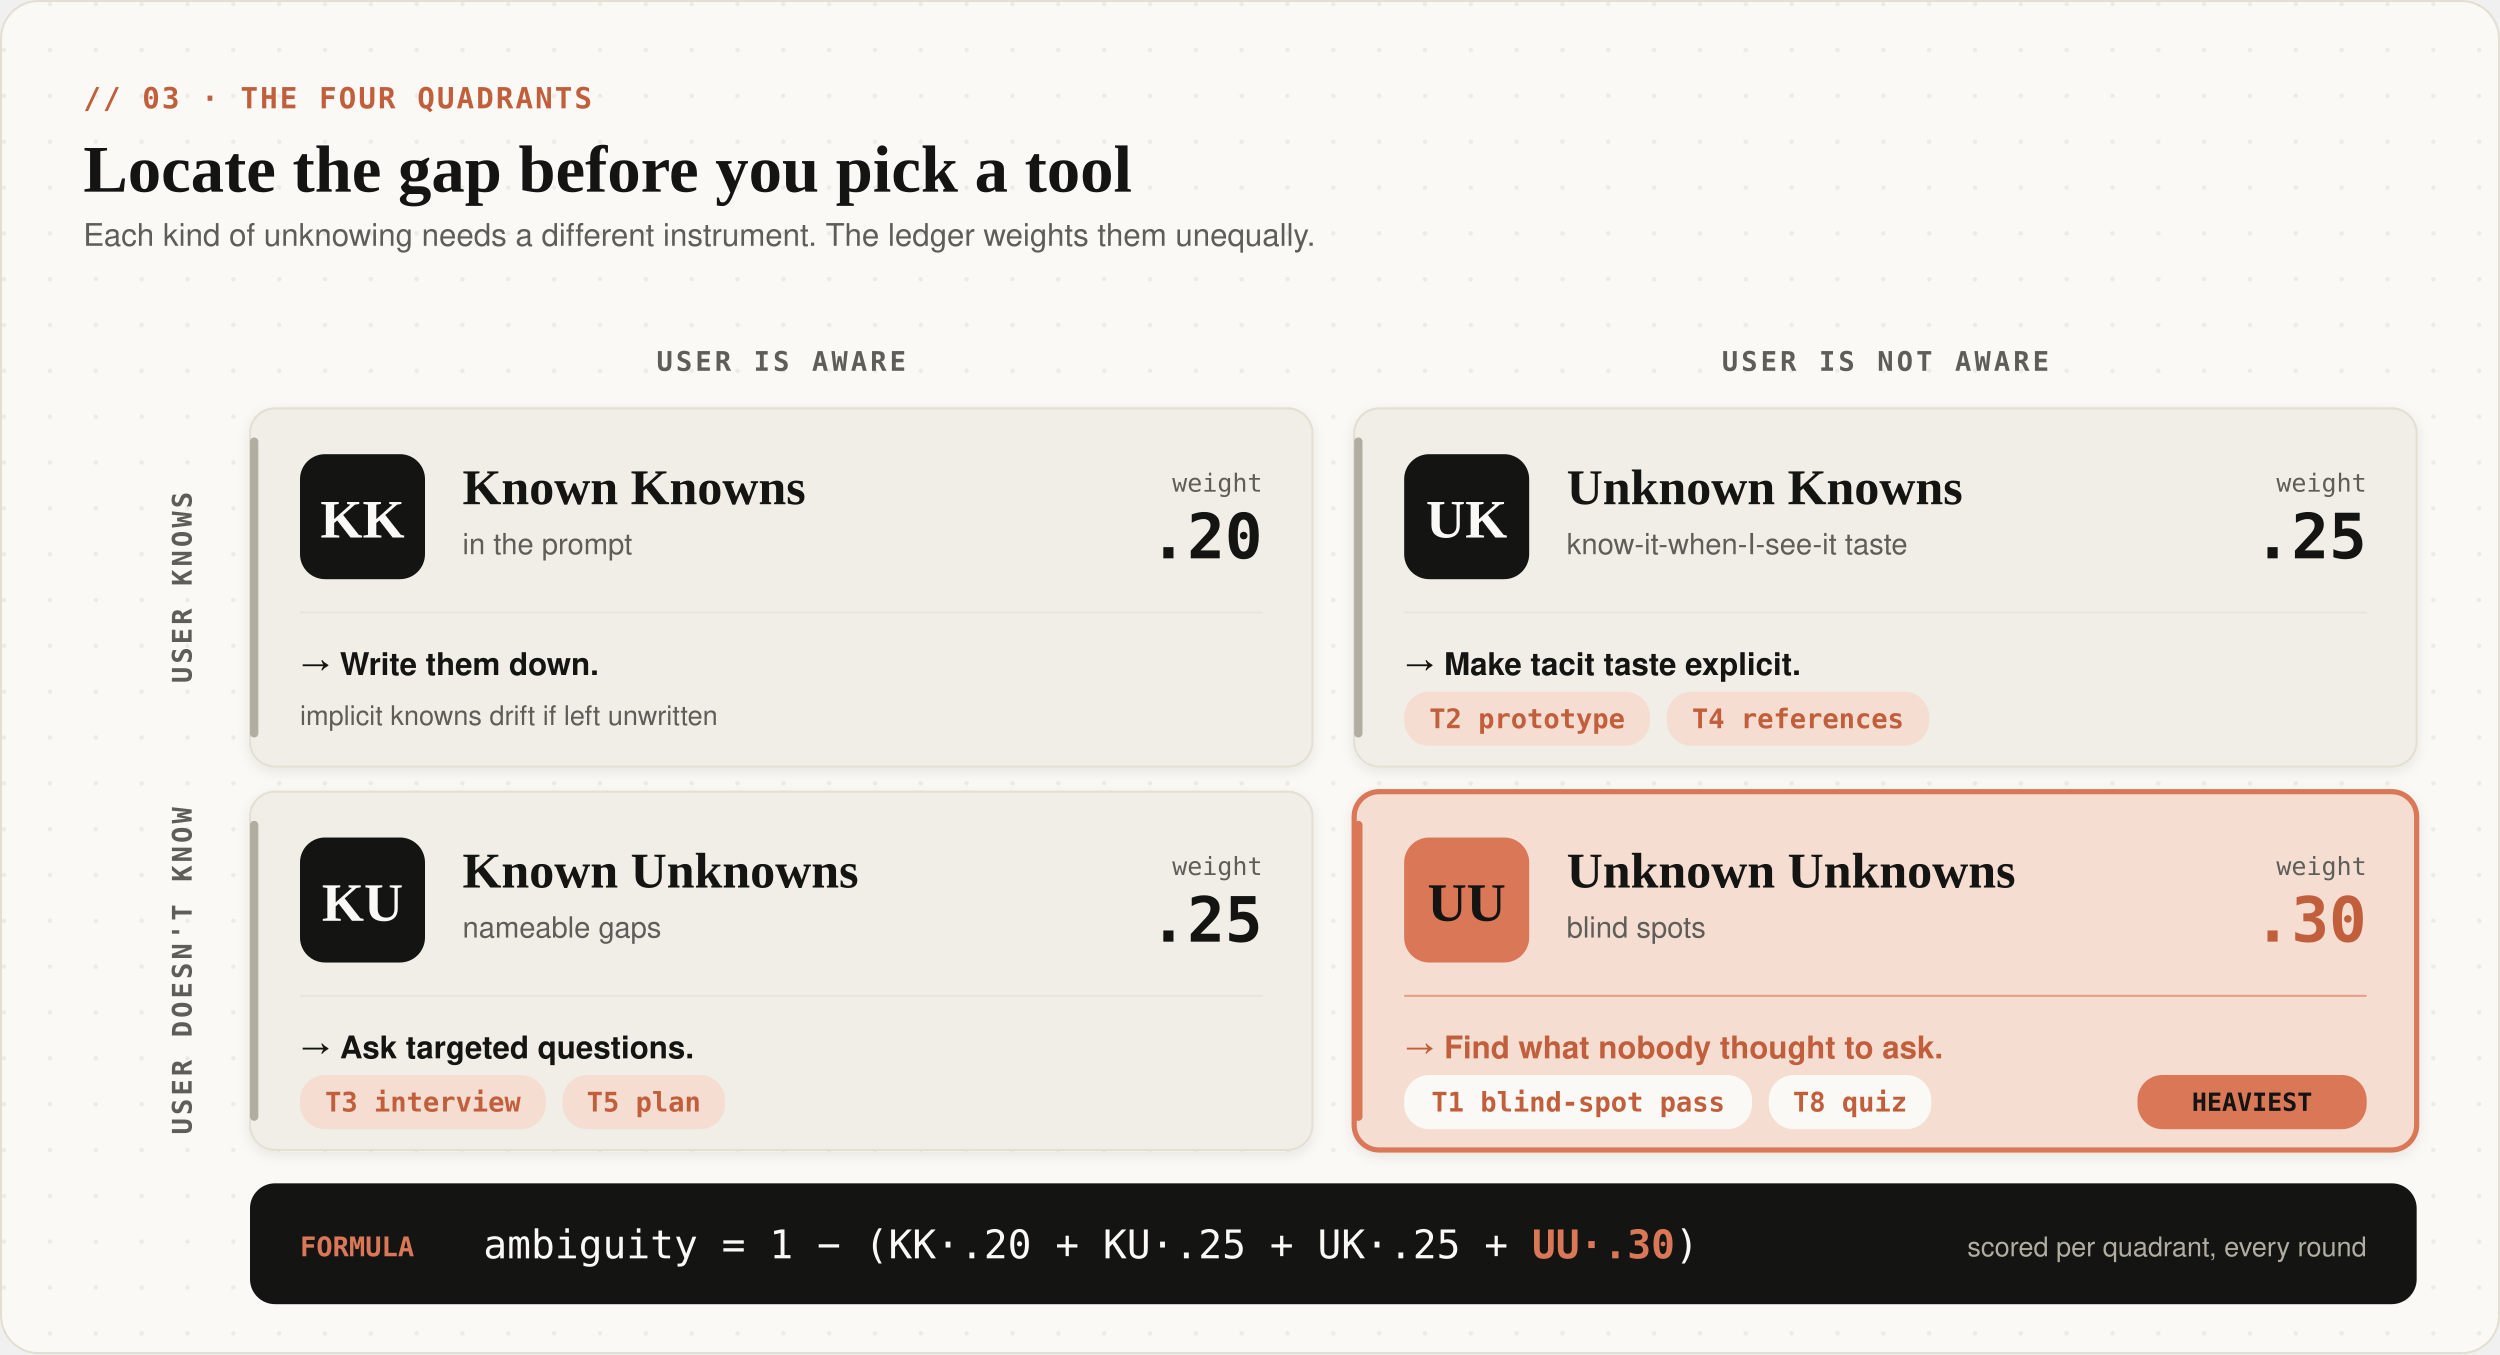
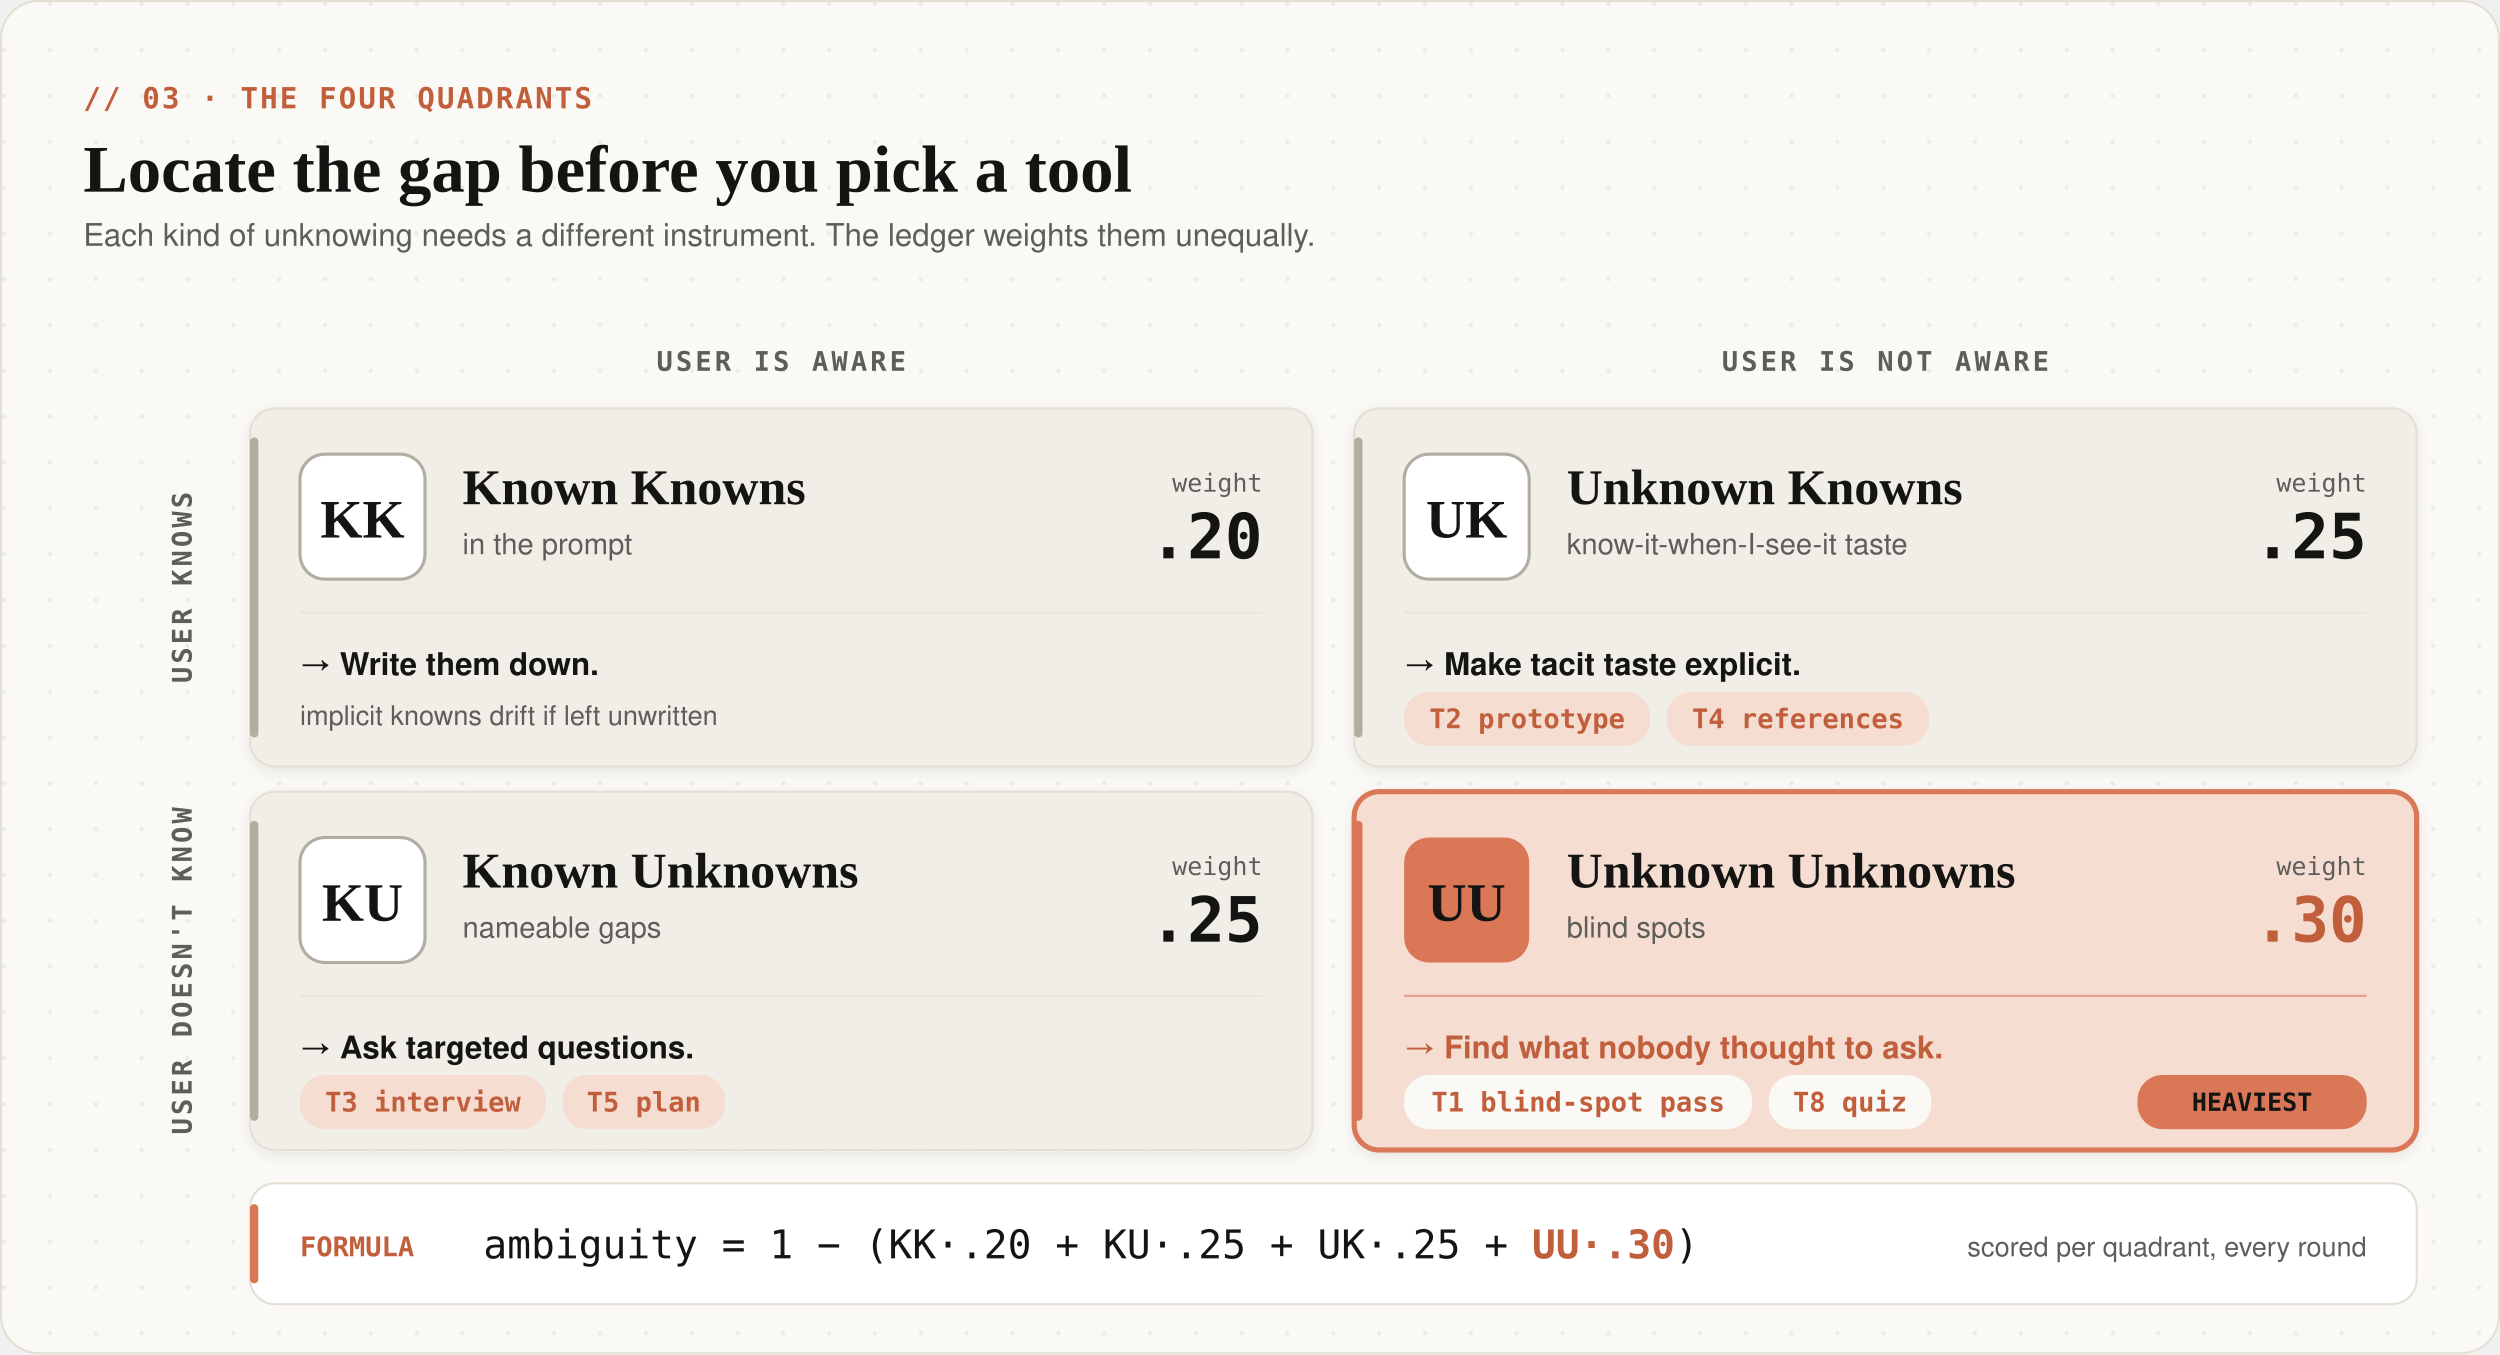
<svg xmlns="http://www.w3.org/2000/svg" width="1200" height="650" viewBox="0 0 1200 650" role="img" aria-labelledby="t d">
  <defs>
    <marker id="ah" viewBox="0 0 10 10" refX="8" refY="5" markerWidth="8" markerHeight="8" orient="auto-start-reverse">
      <path d="M1 1L9 5L1 9z" fill="#D97757" />
    </marker>
    <marker id="ahc" viewBox="0 0 10 10" refX="8" refY="5" markerWidth="7" markerHeight="7" orient="auto-start-reverse">
      <path d="M1 1L9 5L1 9z" fill="#B1ADA1" />
    </marker>
    <filter id="sh" x="-5%" y="-5%" width="110%" height="120%">
      <feDropShadow dx="0" dy="2" stdDeviation="3" flood-color="#141413" flood-opacity="0.08" />
    </filter>
    <pattern id="dots" width="22" height="22" patternUnits="userSpaceOnUse">
      <circle cx="2" cy="2" r="1.1" fill="#B1ADA1" opacity="0.35" />
    </pattern>
  </defs>
  <rect x="0.5" y="0.5" width="1199" height="649" rx="18" fill="#FAF9F5" stroke="#E3DFD3" />
  <rect x="0.5" y="0.5" width="1199" height="649" rx="18" fill="url(#dots)" opacity="0.5" />
  <text x="40" y="52" font-family="ui-monospace, SFMono-Regular, Menlo, Consolas, monospace" font-size="14" font-weight="700" fill="#C15F3C" letter-spacing="1">// 03 · THE FOUR QUADRANTS</text>
  <text x="40" y="92" font-family="Georgia, 'Times New Roman', serif" font-size="32" font-weight="700" fill="#141413">Locate the gap before you pick a tool</text>
  <text x="40" y="118" font-family="-apple-system, 'Segoe UI', Helvetica, Arial, sans-serif" font-size="15" fill="#5E5D59">Each kind of unknowing needs a different instrument. The ledger weights them unequally.</text>
  <text x="375.0" y="178" font-family="ui-monospace, SFMono-Regular, Menlo, Consolas, monospace" font-size="13" font-weight="700" fill="#5E5D59" text-anchor="middle" letter-spacing="1.5">USER IS AWARE</text>
  <text x="905.0" y="178" font-family="ui-monospace, SFMono-Regular, Menlo, Consolas, monospace" font-size="13" font-weight="700" fill="#5E5D59" text-anchor="middle" letter-spacing="1.5">USER IS NOT AWARE</text>
  <text x="92" y="282.0" font-family="ui-monospace, SFMono-Regular, Menlo, Consolas, monospace" font-size="13" font-weight="700" fill="#5E5D59" text-anchor="middle" letter-spacing="1.5" transform="rotate(-90 92 282.0)">USER KNOWS</text>
  <text x="92" y="466.0" font-family="ui-monospace, SFMono-Regular, Menlo, Consolas, monospace" font-size="13" font-weight="700" fill="#5E5D59" text-anchor="middle" letter-spacing="1.5" transform="rotate(-90 92 466.0)">USER DOESN'T KNOW</text>
  <rect x="120" y="196" width="510" height="172" rx="12" fill="#F0EEE6" stroke="#E3DFD3" stroke-width="1" filter="url(#sh)" />
  <rect x="120" y="210" width="4" height="144" rx="2" fill="#B1ADA1" />
-   <rect x="144" y="218" width="60" height="60" rx="12" fill="#141413" />
-   <text x="174" y="258" font-family="Georgia, 'Times New Roman', serif" font-size="26" font-weight="700" fill="#FAF9F5" text-anchor="middle">KK</text>
+   <rect x="144" y="218" width="60" height="60" rx="12" fill="#FFFFFF" stroke="#B1ADA1" stroke-width="1.5" />
+   <text x="174" y="258" font-family="Georgia, 'Times New Roman', serif" font-size="26" font-weight="700" fill="#141413" text-anchor="middle">KK</text>
  <text x="222" y="242" font-family="Georgia, 'Times New Roman', serif" font-size="24" font-weight="700" fill="#141413">Known Knowns</text>
  <text x="222" y="266" font-family="-apple-system, 'Segoe UI', Helvetica, Arial, sans-serif" font-size="14" fill="#5E5D59">in the prompt</text>
  <text x="606" y="236" font-family="ui-monospace, SFMono-Regular, Menlo, Consolas, monospace" font-size="12" fill="#5E5D59" text-anchor="end">weight</text>
  <text x="606" y="268" font-family="ui-monospace, SFMono-Regular, Menlo, Consolas, monospace" font-size="30" font-weight="700" fill="#141413" text-anchor="end">.20</text>
  <path d="M144 294H606" stroke="#E3DFD3" stroke-width="1" stroke-opacity="0.6" />
  <text x="144" y="324" font-family="-apple-system, 'Segoe UI', Helvetica, Arial, sans-serif" font-size="15" font-weight="700" fill="#141413">→ Write them down.</text>
  <text x="144" y="348" font-family="-apple-system, 'Segoe UI', Helvetica, Arial, sans-serif" font-size="13" fill="#5E5D59">implicit knowns drift if left unwritten</text>
  <rect x="650" y="196" width="510" height="172" rx="12" fill="#F0EEE6" stroke="#E3DFD3" stroke-width="1" filter="url(#sh)" />
  <rect x="650" y="210" width="4" height="144" rx="2" fill="#B1ADA1" />
-   <rect x="674" y="218" width="60" height="60" rx="12" fill="#141413" />
-   <text x="704" y="258" font-family="Georgia, 'Times New Roman', serif" font-size="26" font-weight="700" fill="#FAF9F5" text-anchor="middle">UK</text>
+   <rect x="674" y="218" width="60" height="60" rx="12" fill="#FFFFFF" stroke="#B1ADA1" stroke-width="1.5" />
+   <text x="704" y="258" font-family="Georgia, 'Times New Roman', serif" font-size="26" font-weight="700" fill="#141413" text-anchor="middle">UK</text>
  <text x="752" y="242" font-family="Georgia, 'Times New Roman', serif" font-size="24" font-weight="700" fill="#141413">Unknown Knowns</text>
  <text x="752" y="266" font-family="-apple-system, 'Segoe UI', Helvetica, Arial, sans-serif" font-size="14" fill="#5E5D59">know-it-when-I-see-it taste</text>
  <text x="1136" y="236" font-family="ui-monospace, SFMono-Regular, Menlo, Consolas, monospace" font-size="12" fill="#5E5D59" text-anchor="end">weight</text>
  <text x="1136" y="268" font-family="ui-monospace, SFMono-Regular, Menlo, Consolas, monospace" font-size="30" font-weight="700" fill="#141413" text-anchor="end">.25</text>
  <path d="M674 294H1136" stroke="#E3DFD3" stroke-width="1" stroke-opacity="0.6" />
  <text x="674" y="324" font-family="-apple-system, 'Segoe UI', Helvetica, Arial, sans-serif" font-size="15" font-weight="700" fill="#141413">→ Make tacit taste explicit.</text>
  <rect x="674" y="332" width="118" height="26" rx="12" fill="#F5DDD1" />
  <text x="733.0" y="349.55" font-family="ui-monospace, SFMono-Regular, Menlo, Consolas, monospace" font-size="13" font-weight="700" fill="#C15F3C" text-anchor="middle">T2 prototype</text>
  <rect x="800" y="332" width="126" height="26" rx="12" fill="#F5DDD1" />
  <text x="863.0" y="349.55" font-family="ui-monospace, SFMono-Regular, Menlo, Consolas, monospace" font-size="13" font-weight="700" fill="#C15F3C" text-anchor="middle">T4 references</text>
  <rect x="120" y="380" width="510" height="172" rx="12" fill="#F0EEE6" stroke="#E3DFD3" stroke-width="1" filter="url(#sh)" />
  <rect x="120" y="394" width="4" height="144" rx="2" fill="#B1ADA1" />
-   <rect x="144" y="402" width="60" height="60" rx="12" fill="#141413" />
-   <text x="174" y="442" font-family="Georgia, 'Times New Roman', serif" font-size="26" font-weight="700" fill="#FAF9F5" text-anchor="middle">KU</text>
+   <rect x="144" y="402" width="60" height="60" rx="12" fill="#FFFFFF" stroke="#B1ADA1" stroke-width="1.5" />
+   <text x="174" y="442" font-family="Georgia, 'Times New Roman', serif" font-size="26" font-weight="700" fill="#141413" text-anchor="middle">KU</text>
  <text x="222" y="426" font-family="Georgia, 'Times New Roman', serif" font-size="24" font-weight="700" fill="#141413">Known Unknowns</text>
  <text x="222" y="450" font-family="-apple-system, 'Segoe UI', Helvetica, Arial, sans-serif" font-size="14" fill="#5E5D59">nameable gaps</text>
  <text x="606" y="420" font-family="ui-monospace, SFMono-Regular, Menlo, Consolas, monospace" font-size="12" fill="#5E5D59" text-anchor="end">weight</text>
  <text x="606" y="452" font-family="ui-monospace, SFMono-Regular, Menlo, Consolas, monospace" font-size="30" font-weight="700" fill="#141413" text-anchor="end">.25</text>
  <path d="M144 478H606" stroke="#E3DFD3" stroke-width="1" stroke-opacity="0.6" />
  <text x="144" y="508" font-family="-apple-system, 'Segoe UI', Helvetica, Arial, sans-serif" font-size="15" font-weight="700" fill="#141413">→ Ask targeted questions.</text>
  <rect x="144" y="516" width="118" height="26" rx="12" fill="#F5DDD1" />
  <text x="203.0" y="533.55" font-family="ui-monospace, SFMono-Regular, Menlo, Consolas, monospace" font-size="13" font-weight="700" fill="#C15F3C" text-anchor="middle">T3 interview</text>
  <rect x="270" y="516" width="78" height="26" rx="12" fill="#F5DDD1" />
  <text x="309.0" y="533.55" font-family="ui-monospace, SFMono-Regular, Menlo, Consolas, monospace" font-size="13" font-weight="700" fill="#C15F3C" text-anchor="middle">T5 plan</text>
  <rect x="650" y="380" width="510" height="172" rx="12" fill="#F5DDD1" stroke="#D97757" stroke-width="2.5" filter="url(#sh)" />
  <rect x="650" y="394" width="4" height="144" rx="2" fill="#D97757" />
  <rect x="674" y="402" width="60" height="60" rx="12" fill="#D97757" />
  <text x="704" y="442" font-family="Georgia, 'Times New Roman', serif" font-size="26" font-weight="700" fill="#141413" text-anchor="middle">UU</text>
  <text x="752" y="426" font-family="Georgia, 'Times New Roman', serif" font-size="24" font-weight="700" fill="#141413">Unknown Unknowns</text>
  <text x="752" y="450" font-family="-apple-system, 'Segoe UI', Helvetica, Arial, sans-serif" font-size="14" fill="#5E5D59">blind spots</text>
  <text x="1136" y="420" font-family="ui-monospace, SFMono-Regular, Menlo, Consolas, monospace" font-size="12" fill="#5E5D59" text-anchor="end">weight</text>
  <text x="1136" y="452" font-family="ui-monospace, SFMono-Regular, Menlo, Consolas, monospace" font-size="30" font-weight="700" fill="#C15F3C" text-anchor="end">.30</text>
  <path d="M674 478H1136" stroke="#D97757" stroke-width="1" stroke-opacity="0.6" />
  <text x="674" y="508" font-family="-apple-system, 'Segoe UI', Helvetica, Arial, sans-serif" font-size="15" font-weight="700" fill="#C15F3C">→ Find what nobody thought to ask.</text>
  <rect x="674" y="516" width="167" height="26" rx="12" fill="#FAF9F5" />
  <text x="757.5" y="533.55" font-family="ui-monospace, SFMono-Regular, Menlo, Consolas, monospace" font-size="13" font-weight="700" fill="#C15F3C" text-anchor="middle">T1 blind-spot pass</text>
  <rect x="849" y="516" width="78" height="26" rx="12" fill="#FAF9F5" />
  <text x="888.0" y="533.55" font-family="ui-monospace, SFMono-Regular, Menlo, Consolas, monospace" font-size="13" font-weight="700" fill="#C15F3C" text-anchor="middle">T8 quiz</text>
  <rect x="1026" y="516" width="110" height="26" rx="12" fill="#D97757" />
  <text x="1081.0" y="533.2" font-family="ui-monospace, SFMono-Regular, Menlo, Consolas, monospace" font-size="12" font-weight="700" fill="#141413" text-anchor="middle">HEAVIEST</text>
-   <rect x="120" y="568" width="1040" height="58" rx="12" fill="#141413" />
-   <text x="144" y="603" font-family="ui-monospace, SFMono-Regular, Menlo, Consolas, monospace" font-size="13" fill="#D97757" font-weight="700">FORMULA</text>
-   <text x="232" y="604" font-family="ui-monospace, SFMono-Regular, Menlo, Consolas, monospace" font-size="19" fill="#FAF9F5">ambiguity = 1 − (KK·.20 + KU·.25 + UK·.25 + <tspan fill="#D97757" font-weight="700">UU·.30</tspan>)</text>
-   <text x="1136" y="603" font-family="-apple-system, 'Segoe UI', Helvetica, Arial, sans-serif" font-size="13" fill="#B1ADA1" text-anchor="end">scored per quadrant, every round</text>
+   <rect x="120" y="568" width="1040" height="58" rx="12" fill="#FFFFFF" stroke="#E3DFD3" />
+   <rect x="120" y="578" width="4" height="38" rx="2" fill="#D97757" />
+   <text x="144" y="603" font-family="ui-monospace, SFMono-Regular, Menlo, Consolas, monospace" font-size="13" fill="#C15F3C" font-weight="700">FORMULA</text>
+   <text x="232" y="604" font-family="ui-monospace, SFMono-Regular, Menlo, Consolas, monospace" font-size="19" fill="#141413">ambiguity = 1 − (KK·.20 + KU·.25 + UK·.25 + <tspan fill="#C15F3C" font-weight="700">UU·.30</tspan>)</text>
+   <text x="1136" y="603" font-family="-apple-system, 'Segoe UI', Helvetica, Arial, sans-serif" font-size="13" fill="#5E5D59" text-anchor="end">scored per quadrant, every round</text>
</svg>
